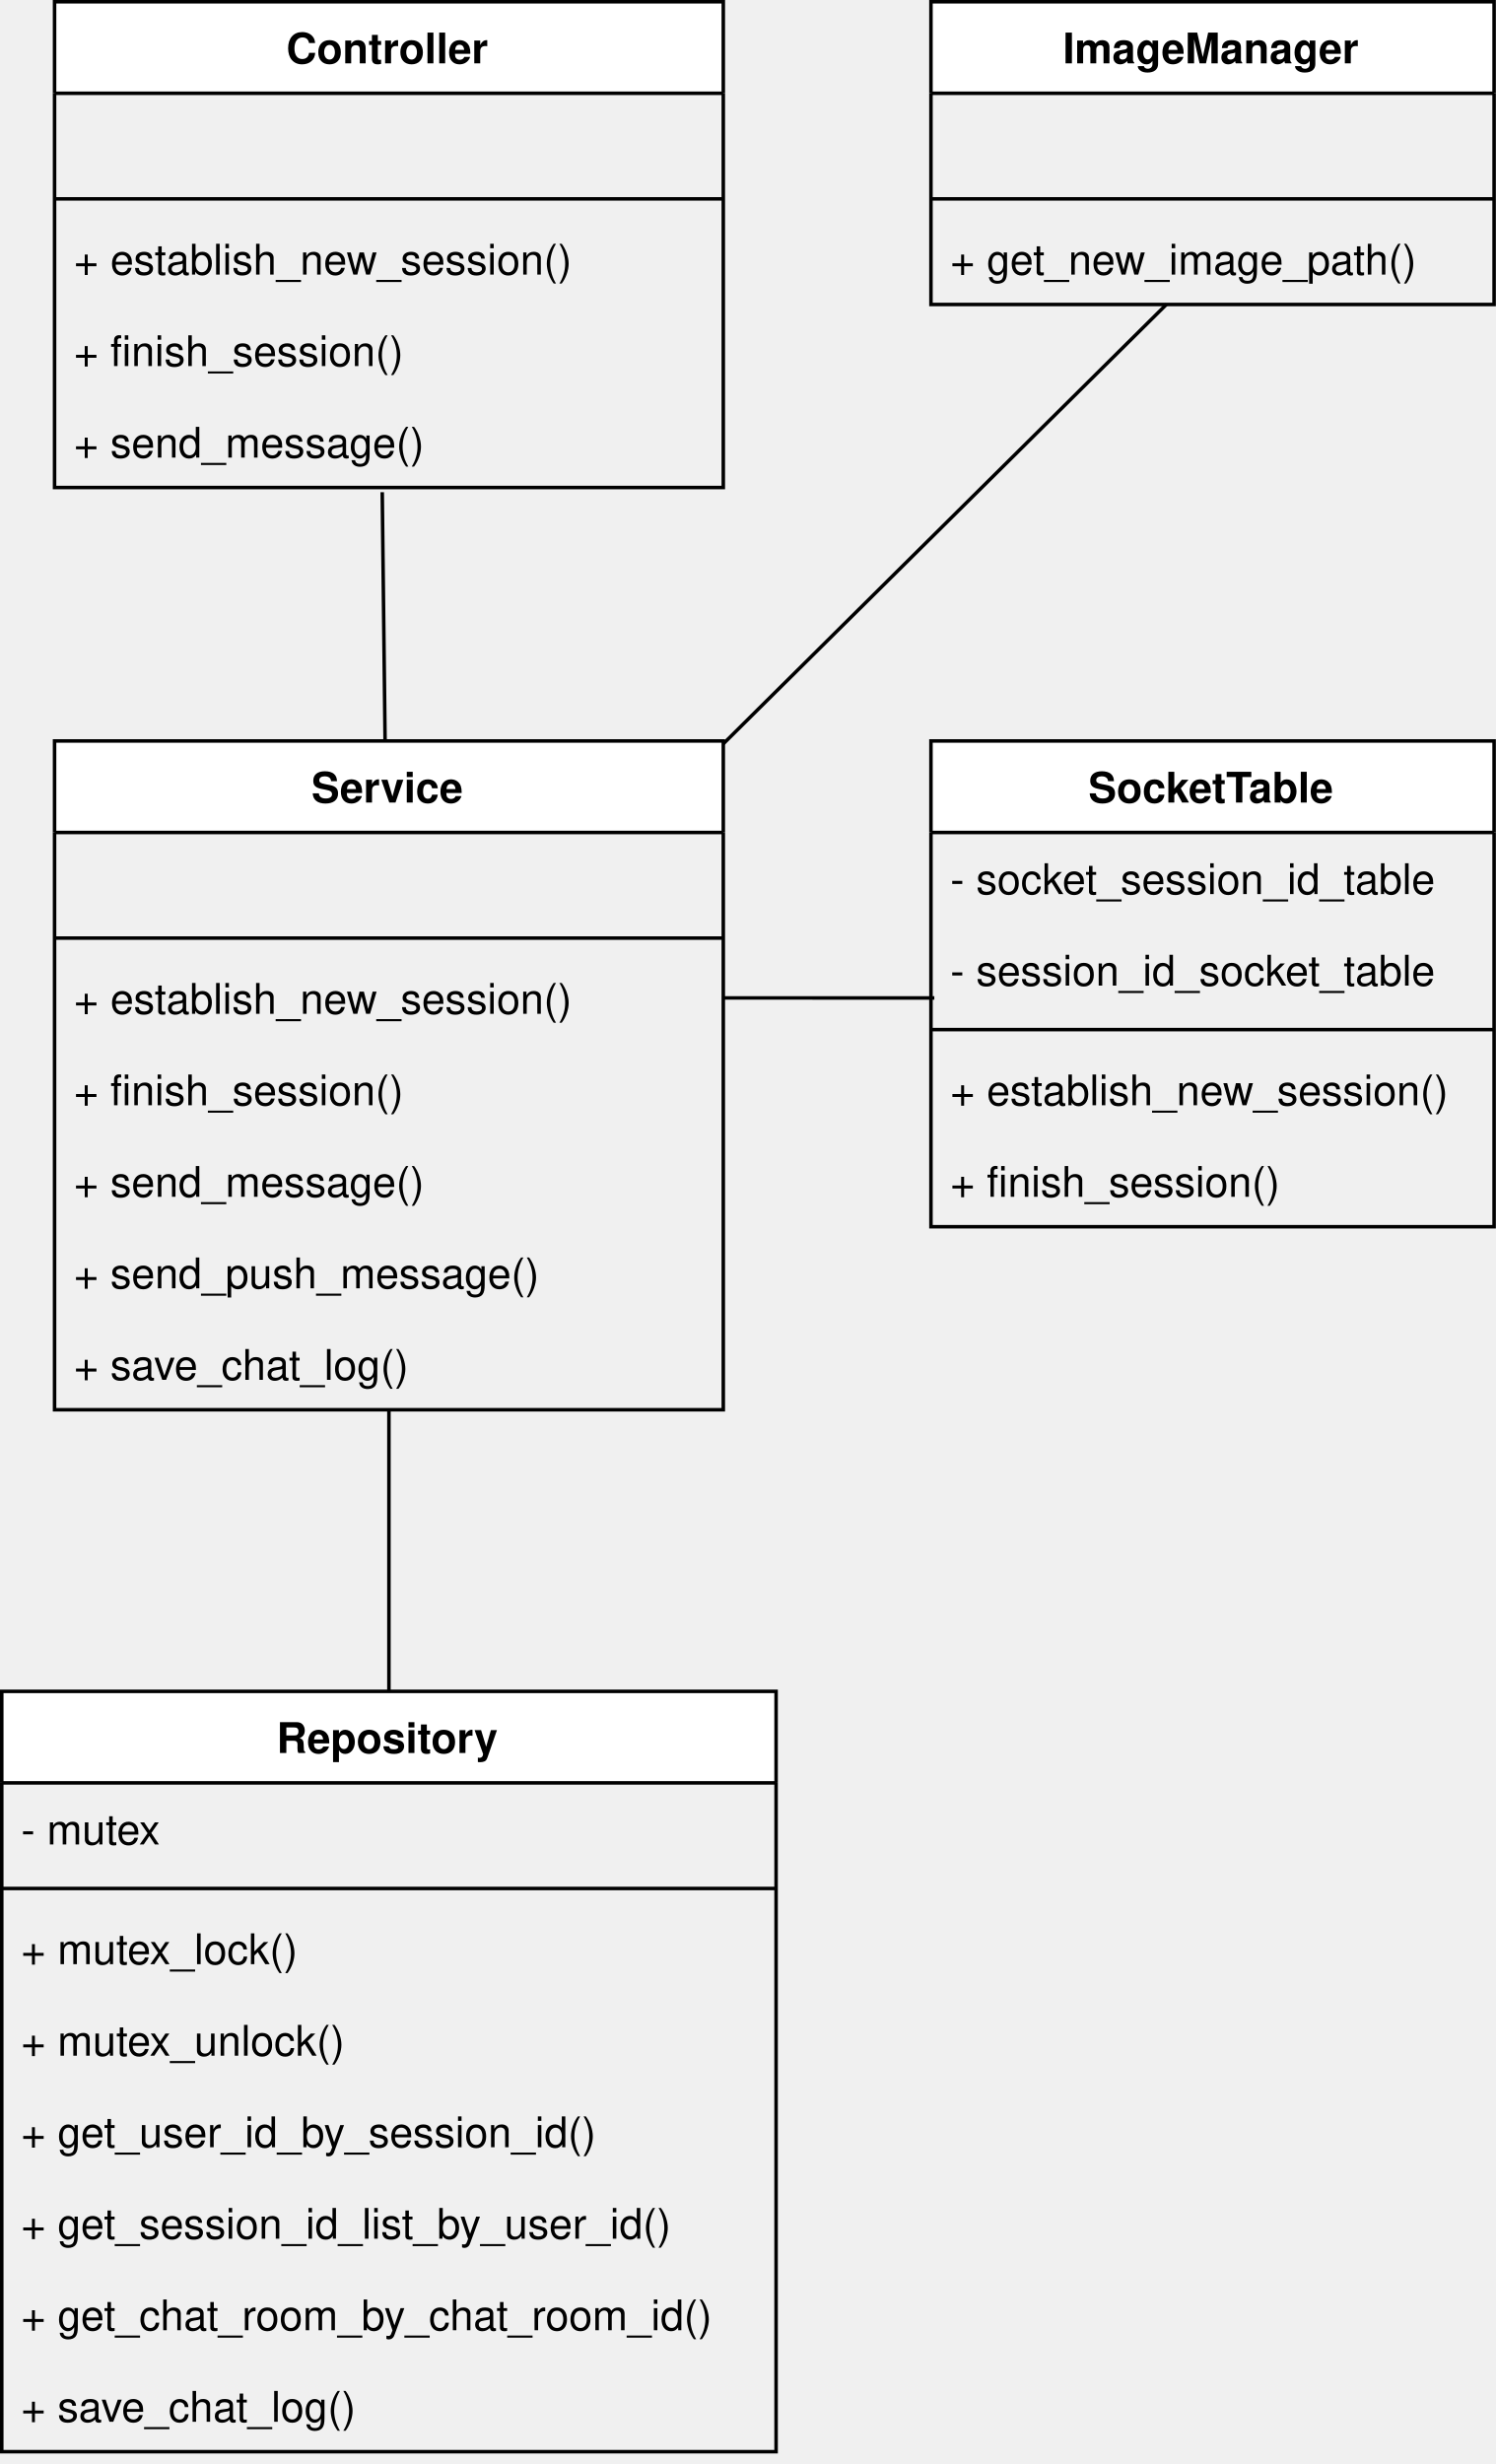
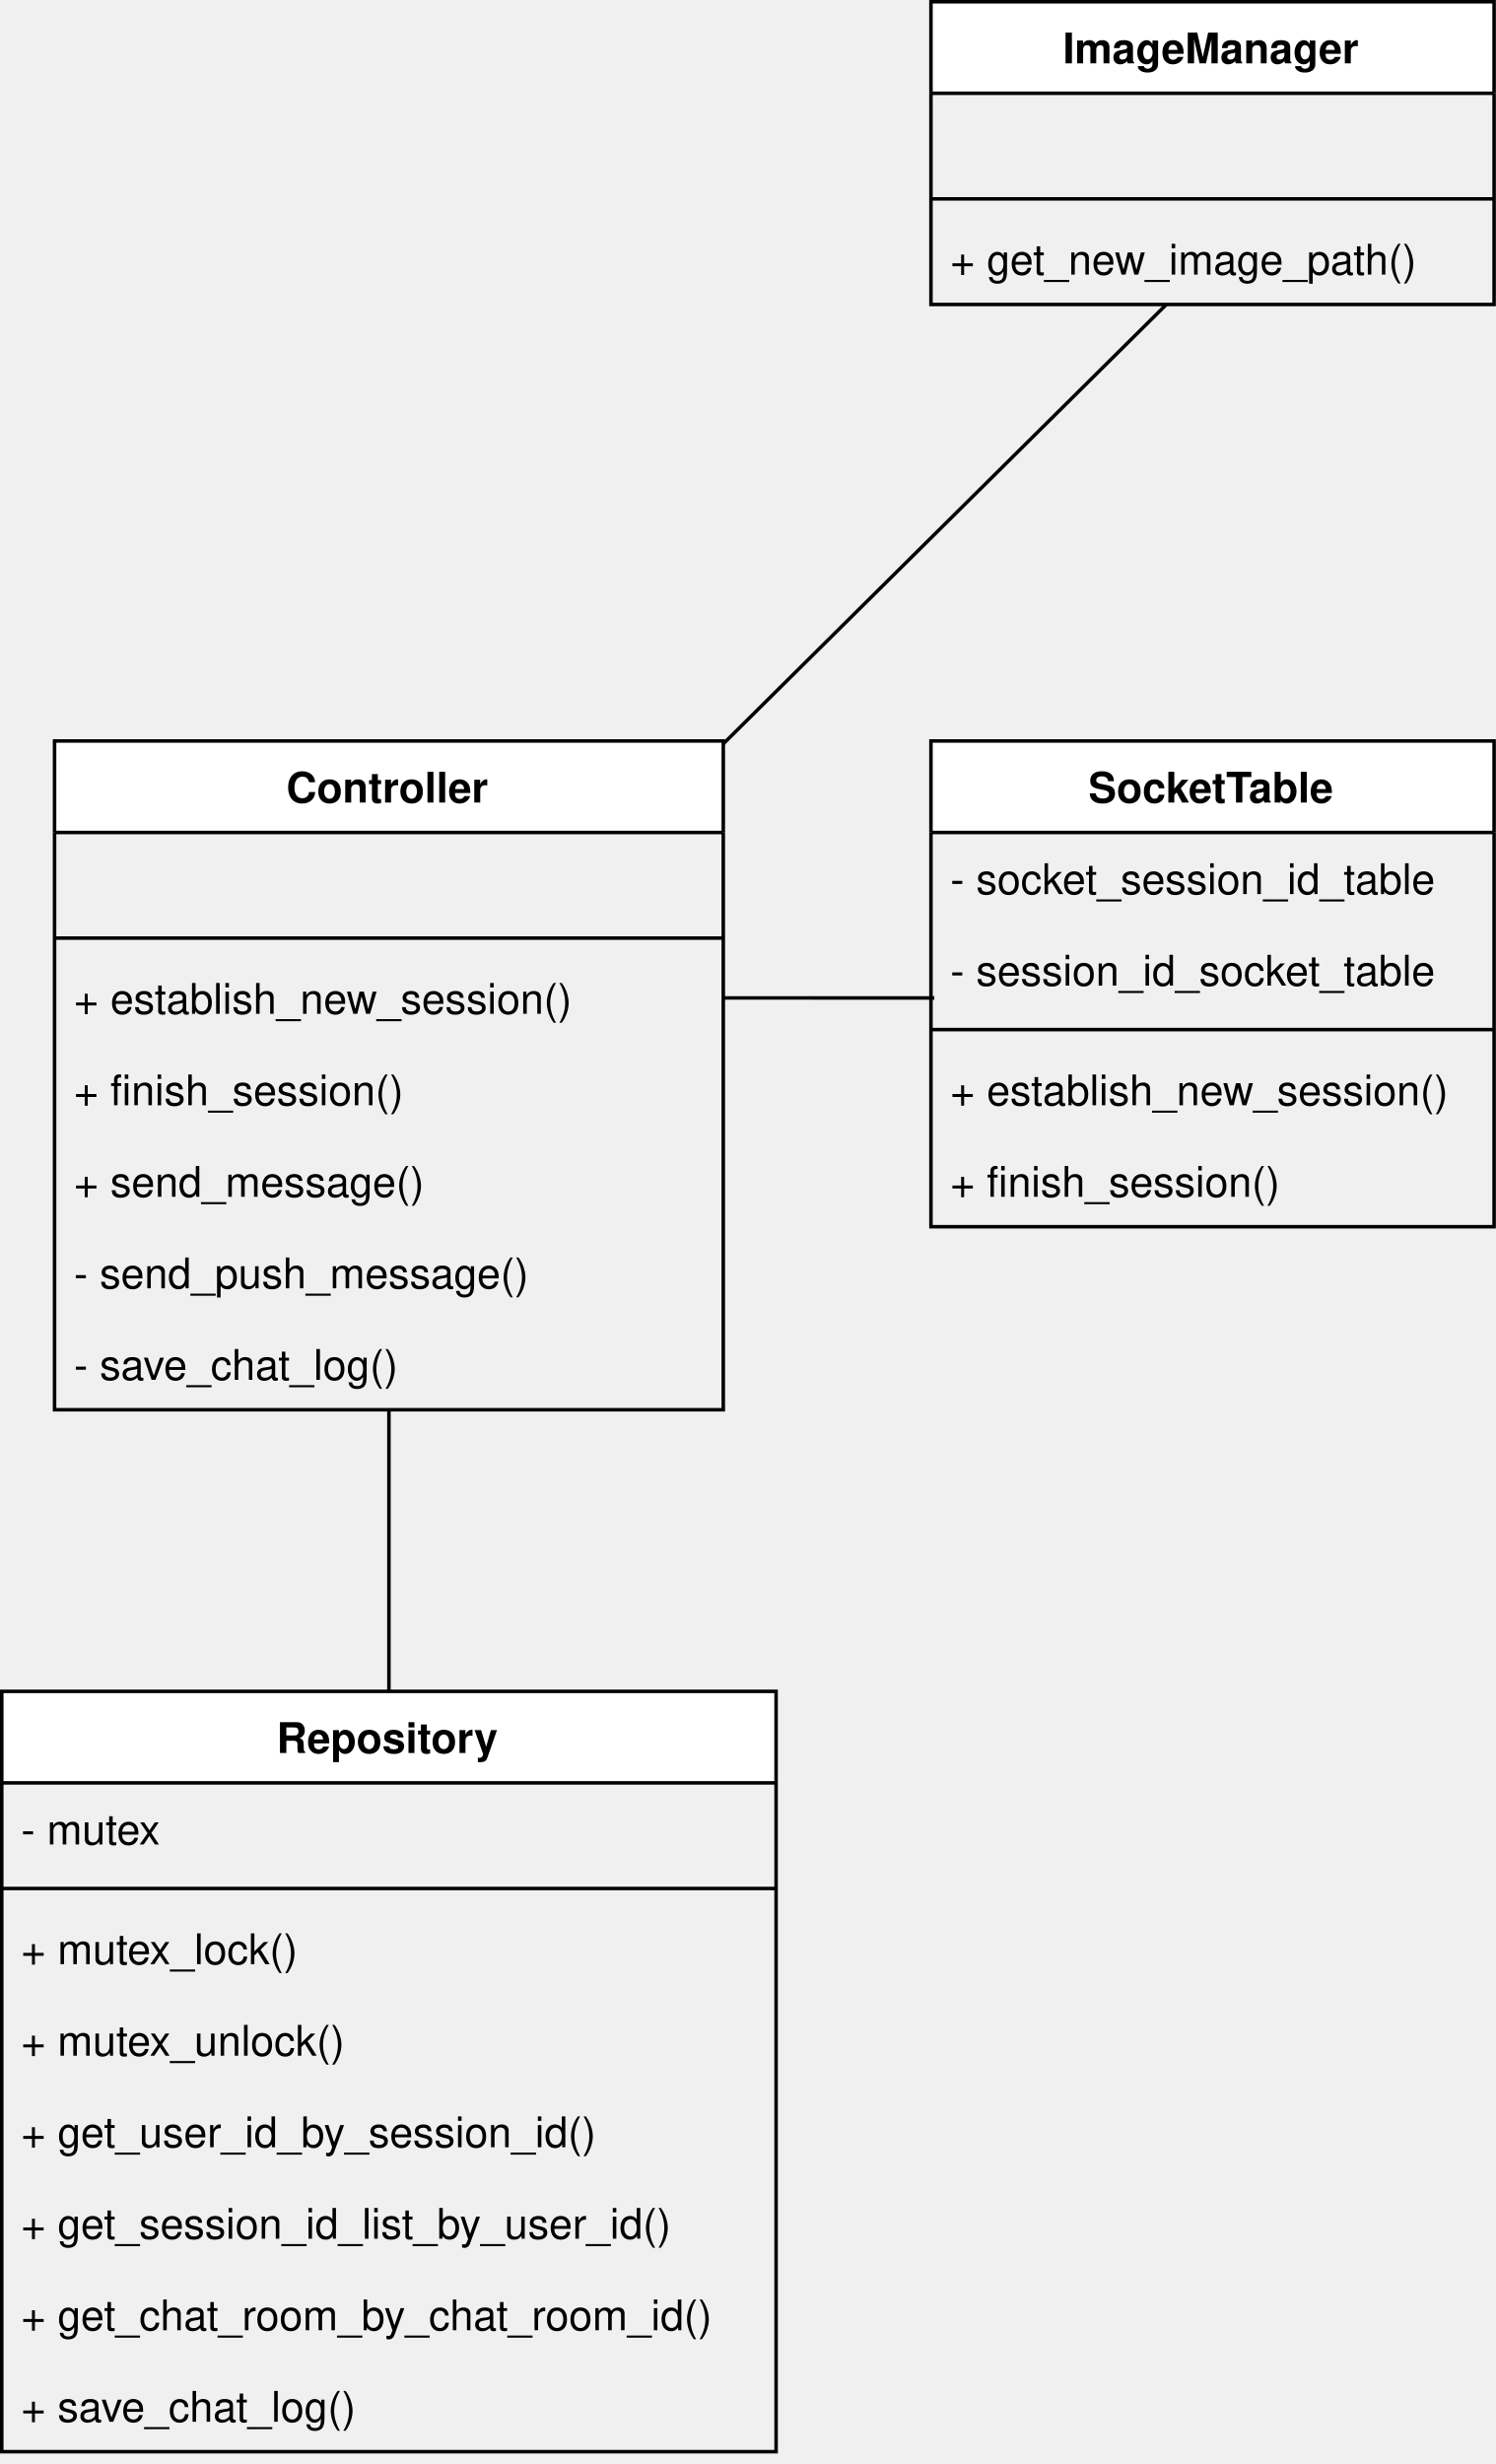
- <svg xmlns="http://www.w3.org/2000/svg" version="1.1" width="425px" height="700px" viewBox="-0.5 -0.5 425 700" content="&lt;mxfile host=&quot;app.diagrams.net&quot; modified=&quot;2022-10-29T11:46:30.984Z&quot; agent=&quot;5.0 (Macintosh; Intel Mac OS X 10_15_7) AppleWebKit/537.36 (KHTML, like Gecko) Chrome/106.0.0.0 Safari/537.36&quot; etag=&quot;EhJSXjgslIncApSwQDuz&quot; version=&quot;20.5.1&quot; type=&quot;device&quot;&gt;&lt;diagram id=&quot;dcJ1k_aYC8GSWVSwkS-k&quot; name=&quot;페이지-1&quot;&gt;7Zxbb+I4FMc/DdLuQ1HuhMcpzOysNKOthmp29wm5xCVWQ4wcU2g//R4ThxBshkvjsA+uqhYfHBP79z/28SX0/NFi8wdDy/Q7TXDW85xk0/PHPc9z3TiCf8LyVloG/rA0zBlJZKbaMCHvWBodaV2RBBeNjJzSjJNl0zijeY5nvGFDjNF1M9szzZqfukRzrBgmM5Sp1r9JwtPSGnuD2v4Vk3lafbIbyfotUJVZ1qRIUULXeyb/c88fMUp5+WqxGeFMNF7VLuV1X468u7sxhnN+zgWTL/xh+XX9M74r1sP5I/uLP7/fyVJeUbaSFR7RnDOaZZjJ2+ZvVVsUa7LIUA6p+2fINZHvuJBGGZnn8HoGNwNX+vevmHECzfhJvsHpEqyzlGTJN/RGV+KWC45mL1XqPqWMvEOxKJNlwtuMS0V4USPHRFwJZgesDBeQ56FqB/fA9B1tGhm/oYJLwwyqiZYFedpVY4HYnOT3lHO6kJlkA0F18OZoy7s7nuAImC4wZ2+QpbpgGJaXSB9wAymJda0odyht6b6a/FgqWap4viu7Bg0vJOsLuHsK997I631yFOZQa75lwegLHtGMAtxxTksRkCw7MFU6yPAzP6qCYolmJJ9/2+YZB7Xlh6y6MFG49jnbOkxKkgTngiDliKMSl2CzpCTn26YJ7+EX7n7k9MNeCDc+grRbp+FXZGcc5A11QWRLDoMW1ljo4TzMx11IZS9Ze9F5qKt8rZP2VdKHjDOyZVcyrno59yrAC0CV4ZroowA+vnMV6r5K3dcQztATzh5oQTihonxW5j0gfwpuU70kTzEjJqGH3nnQTXl3oGEOlXWgNaBtSZFOc7yeFrgooFV/+126vvrXdgbt6iI6s9831hkE6nhfKuOZ5EIWtSQs+nbRx7ceB6qYQ0Ff4DyZLgA8hLIWfOvgXffMwcAYeU8dDn7gpRhTqSzdBvktBPmx0wjyI0/t7HdzwQZ31xj4UAF/J2amK1FL6+eX+nnpR5dE+nrexnBHNtQ3EOqfwK6J9bXYjc3kB0fG9a2bTzM6e7GjevvYNaF8t97uH4vnSu6r3JI3Q14TyXfczw+PkJ9jPl0VmE1JMn16qyZzkLIyaF8Guri+Yx3Ev9BBDX+akYILPUhpWDEYEEO1UH8zMVRhiFYMsxTxKaN0IWRQJ6wWjGghCm6thWPrvwV6xSX/jM4tewPshzcPC9UV3gkEgpg/bpvSrva0s9oTBNLHJHg/1CztRxrw5rZ0fXUEEKs9xZb+fjzAtUqwvn/K9/3Ld3p1CjDn+ur6z1YANXmpBSsAIwLQ7fp2KwC7129iAfAE9oEa+muxG+v3L93tt47fsgJ0e7vdOv6xFSG7rW+avXZ7t1P4gRr3/blAc/wd5fCX2ZDfUMivPcWp7fiNkdeM9/bg1nVuXnrR/ze4D3SjvI3tPhrbncB+bkhv7CCneoKjXtUVUR0RPf10iXhqB/f28evOa3br9eqUfoLZK5nZlTxTD2doV/K0D2dUxvapa4502HH9Sg+PLh7Xuz2Wq9vEteP6h8f1X2O/+QMaxybs9gmNG3cIN39Eoxp+7FpO5+xv/oxGeOzxHPuMhlnyt39II9Tt3ezQL1fg+Za/Of6a81vd8o/UVVx7Zqcb9przWh37vm6V5wAz9AKfxNdZ1CRTvqgm44yu8gQnstHxhvB/xOs+hJll8l+Rse+ErkyPN3t5x297iQcIvaFWYplgb4aNE+VbMg7m1+KgyYrN8K84yDblMI/H1wBjOEOcvDbvREdDXvog1FfP9MOwOdOPnIMJfFkDeVXNVClo4J4oqKyhUtBWHLv6fEAvutnD9XppE3F4W8SBF/SH+z8NTl40hHeBVvUTXMc/8MJ+PBiGXghlDGPv4ChY4PSjQf0hXtCpOCLd/KGNzsRxor3exOnHTnzL3qQ67XRaakMzUjvoTYKqU7hUTX486EcwCPmxH27/N9UUiZbfU1O3YjrjRNFtepoqXjqJ/9iJ3Q/i3y0UVCtKh6vB53cmJwq6GjEk62+XKrPX39Hlf/4P&lt;/diagram&gt;&lt;/mxfile&gt;">
+ <svg xmlns="http://www.w3.org/2000/svg" version="1.1" width="425px" height="700px" viewBox="-0.5 -0.5 425 700" content="&lt;mxfile host=&quot;Electron&quot; modified=&quot;2022-11-06T05:16:19.913Z&quot; agent=&quot;5.0 (Windows NT 10.0; Win64; x64) AppleWebKit/537.36 (KHTML, like Gecko) draw.io/13.9.9 Chrome/85.0.418.121 Electron/10.1.5 Safari/537.36&quot; etag=&quot;LBwT9XULfxQeZJg6zjYJ&quot; version=&quot;13.9.9&quot; type=&quot;device&quot;&gt;&lt;diagram id=&quot;dcJ1k_aYC8GSWVSwkS-k&quot; name=&quot;페이지-1&quot;&gt;7Ztbb/I4EIZ/DdLuRVHOJJctfIeVWm31Ue3hCrnEJFadGDmmQH/92olDCDYFWpJqJVdViyfOaZ537PGQDNxxtvlBwTJ9IDHEA8eKNwN3MnAc23I8/k9YtpXFj5zKkFAUy06NYYreYL2ntK5QDItWR0YIZmjZNs5JnsM5a9kApWTd7rYguH3WJUigYpjOAVatf6OYpZU1dEaN/SdESVqf2Q6iaksG6s7yTooUxGS9Z3K/DdwxJYRVn7LNGGLhvNov1X7fj2zdXRiFOTtnh+l39rj8uf4rvCnWUfJE/2SLt5sazyvAK3nHv+CSFIgRupXXzba1M4o1yjDIeetuQXI2lVts3gYYJTn/POdXAyk3vELKEPfjrdzAyJJb5ynC8T3YkpW45oKB+UvduksJRW/8sADLY/LNlElJOEGrx1Tsyc0Wt1JY8D6PtSPsA9MD2LQ63oOCScOcYAyWBXre3UYGaILyO8IYyWQn1c/S9eIO4WbPJP3+A5IMMuE+q94aSg3IIAhqTawbSe10ku7JybEDKWUp42R37IY0/yBhXwLeV8DfCNWuxC0dcuc2VvKg5AWOCSYc8CQnlRAQxgemWgsYLthRJRRLMEd5cl/2mXiN5Ze8fWEifN8FLqMmRXEMc0GRMMBAhUzwWRKUs9I9/h3/5V4cW0N/4PMLH/O23bT5r+hO2Zjk/F4AKoFCroc1FJrQoH4/aE4LQAJ3gjN5d4Y7UHArlDEq6VWU68HO/hDijMPCsGH6JJBPbmyFu6tydzWMMXiG+FEMS4iI49Oq7wH7U3jb+kV5CinqFLvvnIc97Ir6SEP9rg7zGSbzl99+N9F+bezBuaN7V9HuWu9yX+WGfDfkwy8f56Mj5BPIZqsC0hmKZ8/bWQGLgg+lvGVkcH0Z2PaZA393Ogjf0UEDf4ZRwYQepDSMGDoQgxt+sRjqNEQrhnkK2IyvQjMhg6ZhtNCJFgLvq7WgLvgrLRTgFVb8MUkM+w7YR1+eFtoK+ylPBCF7Kl1pqj3XqfZ4ntSGBO/6Kng70IDfzRTXJ6/OAKLaU5T09/MBplWCiX19HH2m/qNVQHehr9Z/SgE05KUWjAA6EYCmEtSzAFzNvG8KgBcVAC/HPlJTfy32zsb9Y9ke9wf3LirSWQ7X9QRgsr7rK0BTEeo58I9VhBYoF/wN+87Y68pA/cL31Lzvjwwk8AHk/C81KX9HKb/tnZnyh52R18z3Y2dwaynMTZjrQ+b/k9x7ulne5HYX5XaXYz83pe8qt/PUJziaqq7I6pAY6WdLwFIzuV8fv+ZL3p6jXl3Scydwnhibmf16j25Ffmtm1xbzIl0xrzZeH7zmqQ4ztZ8T5MHZ9N+Z2nWwuwty3fe4Zmq/bGq/GLtuatdh72xqP7ZmP1a2qcJf/WsGhCsrQzfr9zog1NOPKef0zl5XyuuXvfr9rfzuHubxLOPkecJvyF+fvLaQ1y96tZxzU4NfrnjcG/rd0dc8wNUv/UAt45b0zSM7HZPXPK7Vc9zrMsEDzHwMuBVvujUkU5bVC3FKVnkM48GJBXFBVnQO33OeXAbzdX0Cz/EyjFsv1qk+phADhl5h6zp0DpS7PgrB7JXcHW8Y7f8M9pfpThDxrYG1+/Hax6/uVx6yYaQ5iz8MR5Hv+PwYUegcPNnjWcNg1JzEOThL5SzlLKUSdp74xLCgywU/Lg64Qewf8XloWYFs/1u2QyuU7clmr/Nku9d45IsyfkOigPRJqdXPqpyWWtST1Px2Dciz/Y+pyQ1Hw4APKm7o+uX/tpoC4fk9NfUrpjMeEOllpKknu5P462jrGv9u0bd7hdn6GH7POXGgDyPmzeZF4qp78zq2++0/&lt;/diagram&gt;&lt;/mxfile&gt;">
  <defs>
-     <clipPath id="mx-clip-19-31-182-26-0">
-       <rect x="19" y="31" width="182" height="26" />
-     </clipPath>
-     <clipPath id="mx-clip-19-65-182-26-0">
-       <rect x="19" y="65" width="182" height="26" />
-     </clipPath>
-     <clipPath id="mx-clip-19-91-182-26-0">
-       <rect x="19" y="91" width="182" height="26" />
-     </clipPath>
-     <clipPath id="mx-clip-19-117-182-26-0">
-       <rect x="19" y="117" width="182" height="26" />
-     </clipPath>
    <clipPath id="mx-clip-4-511-212-26-0">
      <rect x="4" y="511" width="212" height="26" />
    </clipPath>
    <clipPath id="mx-clip-4-545-212-26-0">
      <rect x="4" y="545" width="212" height="26" />
    </clipPath>
    <clipPath id="mx-clip-4-571-212-26-0">
      <rect x="4" y="571" width="212" height="26" />
    </clipPath>
    <clipPath id="mx-clip-4-597-212-26-0">
      <rect x="4" y="597" width="212" height="26" />
    </clipPath>
    <clipPath id="mx-clip-4-623-212-26-0">
      <rect x="4" y="623" width="212" height="26" />
    </clipPath>
    <clipPath id="mx-clip-4-649-212-26-0">
      <rect x="4" y="649" width="212" height="26" />
    </clipPath>
    <clipPath id="mx-clip-4-675-212-26-0">
      <rect x="4" y="675" width="212" height="26" />
    </clipPath>
    <clipPath id="mx-clip-268-241-152-26-0">
      <rect x="268" y="241" width="152" height="26" />
    </clipPath>
    <clipPath id="mx-clip-268-267-152-26-0">
      <rect x="268" y="267" width="152" height="26" />
    </clipPath>
    <clipPath id="mx-clip-268-301-152-26-0">
      <rect x="268" y="301" width="152" height="26" />
    </clipPath>
    <clipPath id="mx-clip-268-327-152-26-0">
      <rect x="268" y="327" width="152" height="26" />
    </clipPath>
    <clipPath id="mx-clip-268-31-152-26-0">
      <rect x="268" y="31" width="152" height="26" />
    </clipPath>
    <clipPath id="mx-clip-268-65-152-26-0">
      <rect x="268" y="65" width="152" height="26" />
    </clipPath>
    <clipPath id="mx-clip-19-241-182-26-0">
      <rect x="19" y="241" width="182" height="26" />
    </clipPath>
    <clipPath id="mx-clip-19-275-182-26-0">
      <rect x="19" y="275" width="182" height="26" />
    </clipPath>
    <clipPath id="mx-clip-19-301-182-26-0">
      <rect x="19" y="301" width="182" height="26" />
    </clipPath>
    <clipPath id="mx-clip-19-327-182-26-0">
      <rect x="19" y="327" width="182" height="26" />
    </clipPath>
    <clipPath id="mx-clip-19-353-182-26-0">
      <rect x="19" y="353" width="182" height="26" />
    </clipPath>
    <clipPath id="mx-clip-19-379-182-26-0">
      <rect x="19" y="379" width="182" height="26" />
    </clipPath>
  </defs>
  <g>
-     <path d="M 15 26 L 15 0 L 205 0 L 205 26" fill="rgb(255, 255, 255)" stroke="rgb(0, 0, 0)" stroke-miterlimit="10" pointer-events="all" />
-     <path d="M 15 26 L 15 138 L 205 138 L 205 26" fill="none" stroke="rgb(0, 0, 0)" stroke-miterlimit="10" pointer-events="none" />
-     <path d="M 15 26 L 205 26" fill="none" stroke="rgb(0, 0, 0)" stroke-miterlimit="10" pointer-events="none" />
-     <g fill="rgb(0, 0, 0)" font-family="Helvetica" font-weight="bold" pointer-events="none" text-anchor="middle" font-size="12px">
-       <text x="109.5" y="17.5">Controller</text>
-     </g>
-     <g fill="rgb(0, 0, 0)" font-family="Helvetica" pointer-events="none" clip-path="url(#mx-clip-19-31-182-26-0)" font-size="12px" />
-     <path d="M 15 56 L 205 56" fill="none" stroke="rgb(0, 0, 0)" stroke-miterlimit="10" pointer-events="none" />
-     <g fill="rgb(0, 0, 0)" font-family="Helvetica" pointer-events="none" clip-path="url(#mx-clip-19-65-182-26-0)" font-size="12px">
-       <text x="20.5" y="77.5">+ establish_new_session()    </text>
-     </g>
-     <g fill="rgb(0, 0, 0)" font-family="Helvetica" pointer-events="none" clip-path="url(#mx-clip-19-91-182-26-0)" font-size="12px">
-       <text x="20.5" y="103.5">+ finish_session()</text>
-     </g>
-     <g fill="rgb(0, 0, 0)" font-family="Helvetica" pointer-events="none" clip-path="url(#mx-clip-19-117-182-26-0)" font-size="12px">
-       <text x="20.5" y="129.5">+ send_message()</text>
-     </g>
-     <path d="M 0 506 L 0 480 L 220 480 L 220 506" fill="rgb(255, 255, 255)" stroke="rgb(0, 0, 0)" stroke-miterlimit="10" pointer-events="none" />
-     <path d="M 0 506 L 0 696 L 220 696 L 220 506" fill="none" stroke="rgb(0, 0, 0)" stroke-miterlimit="10" pointer-events="none" />
-     <path d="M 0 506 L 220 506" fill="none" stroke="rgb(0, 0, 0)" stroke-miterlimit="10" pointer-events="none" />
-     <g fill="rgb(0, 0, 0)" font-family="Helvetica" font-weight="bold" pointer-events="none" text-anchor="middle" font-size="12px">
+     <path d="M 0 506 L 0 480 L 220 480 L 220 506" fill="#ffffff" stroke="#000000" stroke-miterlimit="10" pointer-events="all" />
+     <path d="M 0 506 L 0 696 L 220 696 L 220 506" fill="none" stroke="#000000" stroke-miterlimit="10" pointer-events="none" />
+     <path d="M 0 506 L 220 506" fill="none" stroke="#000000" stroke-miterlimit="10" pointer-events="none" />
+     <g fill="#000000" font-family="Helvetica" font-weight="bold" pointer-events="none" text-anchor="middle" font-size="12px">
      <text x="109.5" y="497.5">Repository</text>
    </g>
-     <g fill="rgb(0, 0, 0)" font-family="Helvetica" pointer-events="none" clip-path="url(#mx-clip-4-511-212-26-0)" font-size="12px">
+     <g fill="#000000" font-family="Helvetica" pointer-events="none" clip-path="url(#mx-clip-4-511-212-26-0)" font-size="12px">
      <text x="5.5" y="523.5">- mutex</text>
    </g>
-     <path d="M 0 536 L 220 536" fill="none" stroke="rgb(0, 0, 0)" stroke-miterlimit="10" pointer-events="none" />
-     <g fill="rgb(0, 0, 0)" font-family="Helvetica" pointer-events="none" clip-path="url(#mx-clip-4-545-212-26-0)" font-size="12px">
+     <path d="M 0 536 L 220 536" fill="none" stroke="#000000" stroke-miterlimit="10" pointer-events="none" />
+     <g fill="#000000" font-family="Helvetica" pointer-events="none" clip-path="url(#mx-clip-4-545-212-26-0)" font-size="12px">
      <text x="5.5" y="557.5">+ mutex_lock()</text>
    </g>
-     <g fill="rgb(0, 0, 0)" font-family="Helvetica" pointer-events="none" clip-path="url(#mx-clip-4-571-212-26-0)" font-size="12px">
+     <g fill="#000000" font-family="Helvetica" pointer-events="none" clip-path="url(#mx-clip-4-571-212-26-0)" font-size="12px">
      <text x="5.5" y="583.5">+ mutex_unlock()</text>
    </g>
-     <g fill="rgb(0, 0, 0)" font-family="Helvetica" pointer-events="none" clip-path="url(#mx-clip-4-597-212-26-0)" font-size="12px">
+     <g fill="#000000" font-family="Helvetica" pointer-events="none" clip-path="url(#mx-clip-4-597-212-26-0)" font-size="12px">
      <text x="5.5" y="609.5">+ get_user_id_by_session_id()</text>
    </g>
-     <g fill="rgb(0, 0, 0)" font-family="Helvetica" pointer-events="none" clip-path="url(#mx-clip-4-623-212-26-0)" font-size="12px">
+     <g fill="#000000" font-family="Helvetica" pointer-events="none" clip-path="url(#mx-clip-4-623-212-26-0)" font-size="12px">
      <text x="5.5" y="635.5">+ get_session_id_list_by_user_id()</text>
    </g>
-     <g fill="rgb(0, 0, 0)" font-family="Helvetica" pointer-events="none" clip-path="url(#mx-clip-4-649-212-26-0)" font-size="12px">
+     <g fill="#000000" font-family="Helvetica" pointer-events="none" clip-path="url(#mx-clip-4-649-212-26-0)" font-size="12px">
      <text x="5.5" y="661.5">+ get_chat_room_by_chat_room_id()</text>
    </g>
-     <g fill="rgb(0, 0, 0)" font-family="Helvetica" pointer-events="none" clip-path="url(#mx-clip-4-675-212-26-0)" font-size="12px">
+     <g fill="#000000" font-family="Helvetica" pointer-events="none" clip-path="url(#mx-clip-4-675-212-26-0)" font-size="12px">
      <text x="5.5" y="687.5">+ save_chat_log()</text>
    </g>
-     <path d="M 264 236 L 264 210 L 424 210 L 424 236" fill="rgb(255, 255, 255)" stroke="rgb(0, 0, 0)" stroke-miterlimit="10" pointer-events="none" />
-     <path d="M 264 236 L 264 348 L 424 348 L 424 236" fill="none" stroke="rgb(0, 0, 0)" stroke-miterlimit="10" pointer-events="none" />
-     <path d="M 264 236 L 424 236" fill="none" stroke="rgb(0, 0, 0)" stroke-miterlimit="10" pointer-events="none" />
-     <g fill="rgb(0, 0, 0)" font-family="Helvetica" font-weight="bold" pointer-events="none" text-anchor="middle" font-size="12px">
+     <path d="M 264 236 L 264 210 L 424 210 L 424 236" fill="#ffffff" stroke="#000000" stroke-miterlimit="10" pointer-events="none" />
+     <path d="M 264 236 L 264 348 L 424 348 L 424 236" fill="none" stroke="#000000" stroke-miterlimit="10" pointer-events="none" />
+     <path d="M 264 236 L 424 236" fill="none" stroke="#000000" stroke-miterlimit="10" pointer-events="none" />
+     <g fill="#000000" font-family="Helvetica" font-weight="bold" pointer-events="none" text-anchor="middle" font-size="12px">
      <text x="343.5" y="227.5">SocketTable</text>
    </g>
-     <g fill="rgb(0, 0, 0)" font-family="Helvetica" pointer-events="none" clip-path="url(#mx-clip-268-241-152-26-0)" font-size="12px">
+     <g fill="#000000" font-family="Helvetica" pointer-events="none" clip-path="url(#mx-clip-268-241-152-26-0)" font-size="12px">
      <text x="269.5" y="253.5">- socket_session_id_table</text>
    </g>
-     <g fill="rgb(0, 0, 0)" font-family="Helvetica" pointer-events="none" clip-path="url(#mx-clip-268-267-152-26-0)" font-size="12px">
+     <g fill="#000000" font-family="Helvetica" pointer-events="none" clip-path="url(#mx-clip-268-267-152-26-0)" font-size="12px">
      <text x="269.5" y="279.5">- session_id_socket_table</text>
    </g>
-     <path d="M 264 292 L 424 292" fill="none" stroke="rgb(0, 0, 0)" stroke-miterlimit="10" pointer-events="none" />
-     <g fill="rgb(0, 0, 0)" font-family="Helvetica" pointer-events="none" clip-path="url(#mx-clip-268-301-152-26-0)" font-size="12px">
+     <path d="M 264 292 L 424 292" fill="none" stroke="#000000" stroke-miterlimit="10" pointer-events="none" />
+     <g fill="#000000" font-family="Helvetica" pointer-events="none" clip-path="url(#mx-clip-268-301-152-26-0)" font-size="12px">
      <text x="269.5" y="313.5">+ establish_new_session()</text>
    </g>
-     <g fill="rgb(0, 0, 0)" font-family="Helvetica" pointer-events="none" clip-path="url(#mx-clip-268-327-152-26-0)" font-size="12px">
+     <g fill="#000000" font-family="Helvetica" pointer-events="none" clip-path="url(#mx-clip-268-327-152-26-0)" font-size="12px">
      <text x="269.5" y="339.5">+ finish_session()</text>
    </g>
-     <path d="M 264 26 L 264 0 L 424 0 L 424 26" fill="rgb(255, 255, 255)" stroke="rgb(0, 0, 0)" stroke-miterlimit="10" pointer-events="none" />
-     <path d="M 264 26 L 264 86 L 424 86 L 424 26" fill="none" stroke="rgb(0, 0, 0)" stroke-miterlimit="10" pointer-events="none" />
-     <path d="M 264 26 L 424 26" fill="none" stroke="rgb(0, 0, 0)" stroke-miterlimit="10" pointer-events="none" />
-     <g fill="rgb(0, 0, 0)" font-family="Helvetica" font-weight="bold" pointer-events="none" text-anchor="middle" font-size="12px">
+     <path d="M 264 26 L 264 0 L 424 0 L 424 26" fill="#ffffff" stroke="#000000" stroke-miterlimit="10" pointer-events="none" />
+     <path d="M 264 26 L 264 86 L 424 86 L 424 26" fill="none" stroke="#000000" stroke-miterlimit="10" pointer-events="none" />
+     <path d="M 264 26 L 424 26" fill="none" stroke="#000000" stroke-miterlimit="10" pointer-events="none" />
+     <g fill="#000000" font-family="Helvetica" font-weight="bold" pointer-events="none" text-anchor="middle" font-size="12px">
      <text x="343.5" y="17.5">ImageManager</text>
    </g>
-     <g fill="rgb(0, 0, 0)" font-family="Helvetica" pointer-events="none" clip-path="url(#mx-clip-268-31-152-26-0)" font-size="12px" />
-     <path d="M 264 56 L 424 56" fill="none" stroke="rgb(0, 0, 0)" stroke-miterlimit="10" pointer-events="none" />
-     <g fill="rgb(0, 0, 0)" font-family="Helvetica" pointer-events="none" clip-path="url(#mx-clip-268-65-152-26-0)" font-size="12px">
+     <g fill="#000000" font-family="Helvetica" pointer-events="none" clip-path="url(#mx-clip-268-31-152-26-0)" font-size="12px" />
+     <path d="M 264 56 L 424 56" fill="none" stroke="#000000" stroke-miterlimit="10" pointer-events="none" />
+     <g fill="#000000" font-family="Helvetica" pointer-events="none" clip-path="url(#mx-clip-268-65-152-26-0)" font-size="12px">
      <text x="269.5" y="77.5">+ get_new_image_path()</text>
    </g>
-     <path d="M 15 236 L 15 210 L 205 210 L 205 236" fill="rgb(255, 255, 255)" stroke="rgb(0, 0, 0)" stroke-miterlimit="10" pointer-events="none" />
-     <path d="M 15 236 L 15 400 L 205 400 L 205 236" fill="none" stroke="rgb(0, 0, 0)" stroke-miterlimit="10" pointer-events="none" />
-     <path d="M 15 236 L 205 236" fill="none" stroke="rgb(0, 0, 0)" stroke-miterlimit="10" pointer-events="none" />
-     <g fill="rgb(0, 0, 0)" font-family="Helvetica" font-weight="bold" pointer-events="none" text-anchor="middle" font-size="12px">
-       <text x="109.5" y="227.5">Service</text>
+     <path d="M 15 236 L 15 210 L 205 210 L 205 236" fill="#ffffff" stroke="#000000" stroke-miterlimit="10" pointer-events="none" />
+     <path d="M 15 236 L 15 400 L 205 400 L 205 236" fill="none" stroke="#000000" stroke-miterlimit="10" pointer-events="none" />
+     <path d="M 15 236 L 205 236" fill="none" stroke="#000000" stroke-miterlimit="10" pointer-events="none" />
+     <g fill="#000000" font-family="Helvetica" font-weight="bold" pointer-events="none" text-anchor="middle" font-size="12px">
+       <text x="109.5" y="227.5">Controller</text>
    </g>
-     <g fill="rgb(0, 0, 0)" font-family="Helvetica" pointer-events="none" clip-path="url(#mx-clip-19-241-182-26-0)" font-size="12px" />
-     <path d="M 15 266 L 205 266" fill="none" stroke="rgb(0, 0, 0)" stroke-miterlimit="10" pointer-events="none" />
-     <g fill="rgb(0, 0, 0)" font-family="Helvetica" pointer-events="none" clip-path="url(#mx-clip-19-275-182-26-0)" font-size="12px">
+     <g fill="#000000" font-family="Helvetica" pointer-events="none" clip-path="url(#mx-clip-19-241-182-26-0)" font-size="12px" />
+     <path d="M 15 266 L 205 266" fill="none" stroke="#000000" stroke-miterlimit="10" pointer-events="none" />
+     <g fill="#000000" font-family="Helvetica" pointer-events="none" clip-path="url(#mx-clip-19-275-182-26-0)" font-size="12px">
      <text x="20.5" y="287.5">+ establish_new_session()    </text>
    </g>
-     <g fill="rgb(0, 0, 0)" font-family="Helvetica" pointer-events="none" clip-path="url(#mx-clip-19-301-182-26-0)" font-size="12px">
+     <g fill="#000000" font-family="Helvetica" pointer-events="none" clip-path="url(#mx-clip-19-301-182-26-0)" font-size="12px">
      <text x="20.5" y="313.5">+ finish_session()</text>
    </g>
-     <g fill="rgb(0, 0, 0)" font-family="Helvetica" pointer-events="none" clip-path="url(#mx-clip-19-327-182-26-0)" font-size="12px">
+     <g fill="#000000" font-family="Helvetica" pointer-events="none" clip-path="url(#mx-clip-19-327-182-26-0)" font-size="12px">
      <text x="20.5" y="339.5">+ send_message()</text>
    </g>
-     <g fill="rgb(0, 0, 0)" font-family="Helvetica" pointer-events="none" clip-path="url(#mx-clip-19-353-182-26-0)" font-size="12px">
-       <text x="20.5" y="365.5">+ send_push_message()</text>
+     <g fill="#000000" font-family="Helvetica" pointer-events="none" clip-path="url(#mx-clip-19-353-182-26-0)" font-size="12px">
+       <text x="20.5" y="365.5">- send_push_message()</text>
    </g>
-     <g fill="rgb(0, 0, 0)" font-family="Helvetica" pointer-events="none" clip-path="url(#mx-clip-19-379-182-26-0)" font-size="12px">
-       <text x="20.5" y="391.5">+ save_chat_log()</text>
+     <g fill="#000000" font-family="Helvetica" pointer-events="none" clip-path="url(#mx-clip-19-379-182-26-0)" font-size="12px">
+       <text x="20.5" y="391.5">- save_chat_log()</text>
    </g>
-     <path d="M 108.1 139.33 L 108.91 210" fill="none" stroke="rgb(0, 0, 0)" stroke-miterlimit="10" pointer-events="none" />
-     <path d="M 330.89 86 L 205 210.81" fill="none" stroke="rgb(0, 0, 0)" stroke-miterlimit="10" pointer-events="none" />
-     <path d="M 264.96 283.01 L 205 283" fill="none" stroke="rgb(0, 0, 0)" stroke-miterlimit="10" pointer-events="none" />
-     <path d="M 110 400 L 110 480" fill="none" stroke="rgb(0, 0, 0)" stroke-miterlimit="10" pointer-events="none" />
+     <path d="M 330.89 86 L 205 210.81" fill="none" stroke="#000000" stroke-miterlimit="10" pointer-events="none" />
+     <path d="M 264.96 283.01 L 205 283" fill="none" stroke="#000000" stroke-miterlimit="10" pointer-events="none" />
+     <path d="M 110 400 L 110 480" fill="none" stroke="#000000" stroke-miterlimit="10" pointer-events="none" />
  </g>
</svg>
